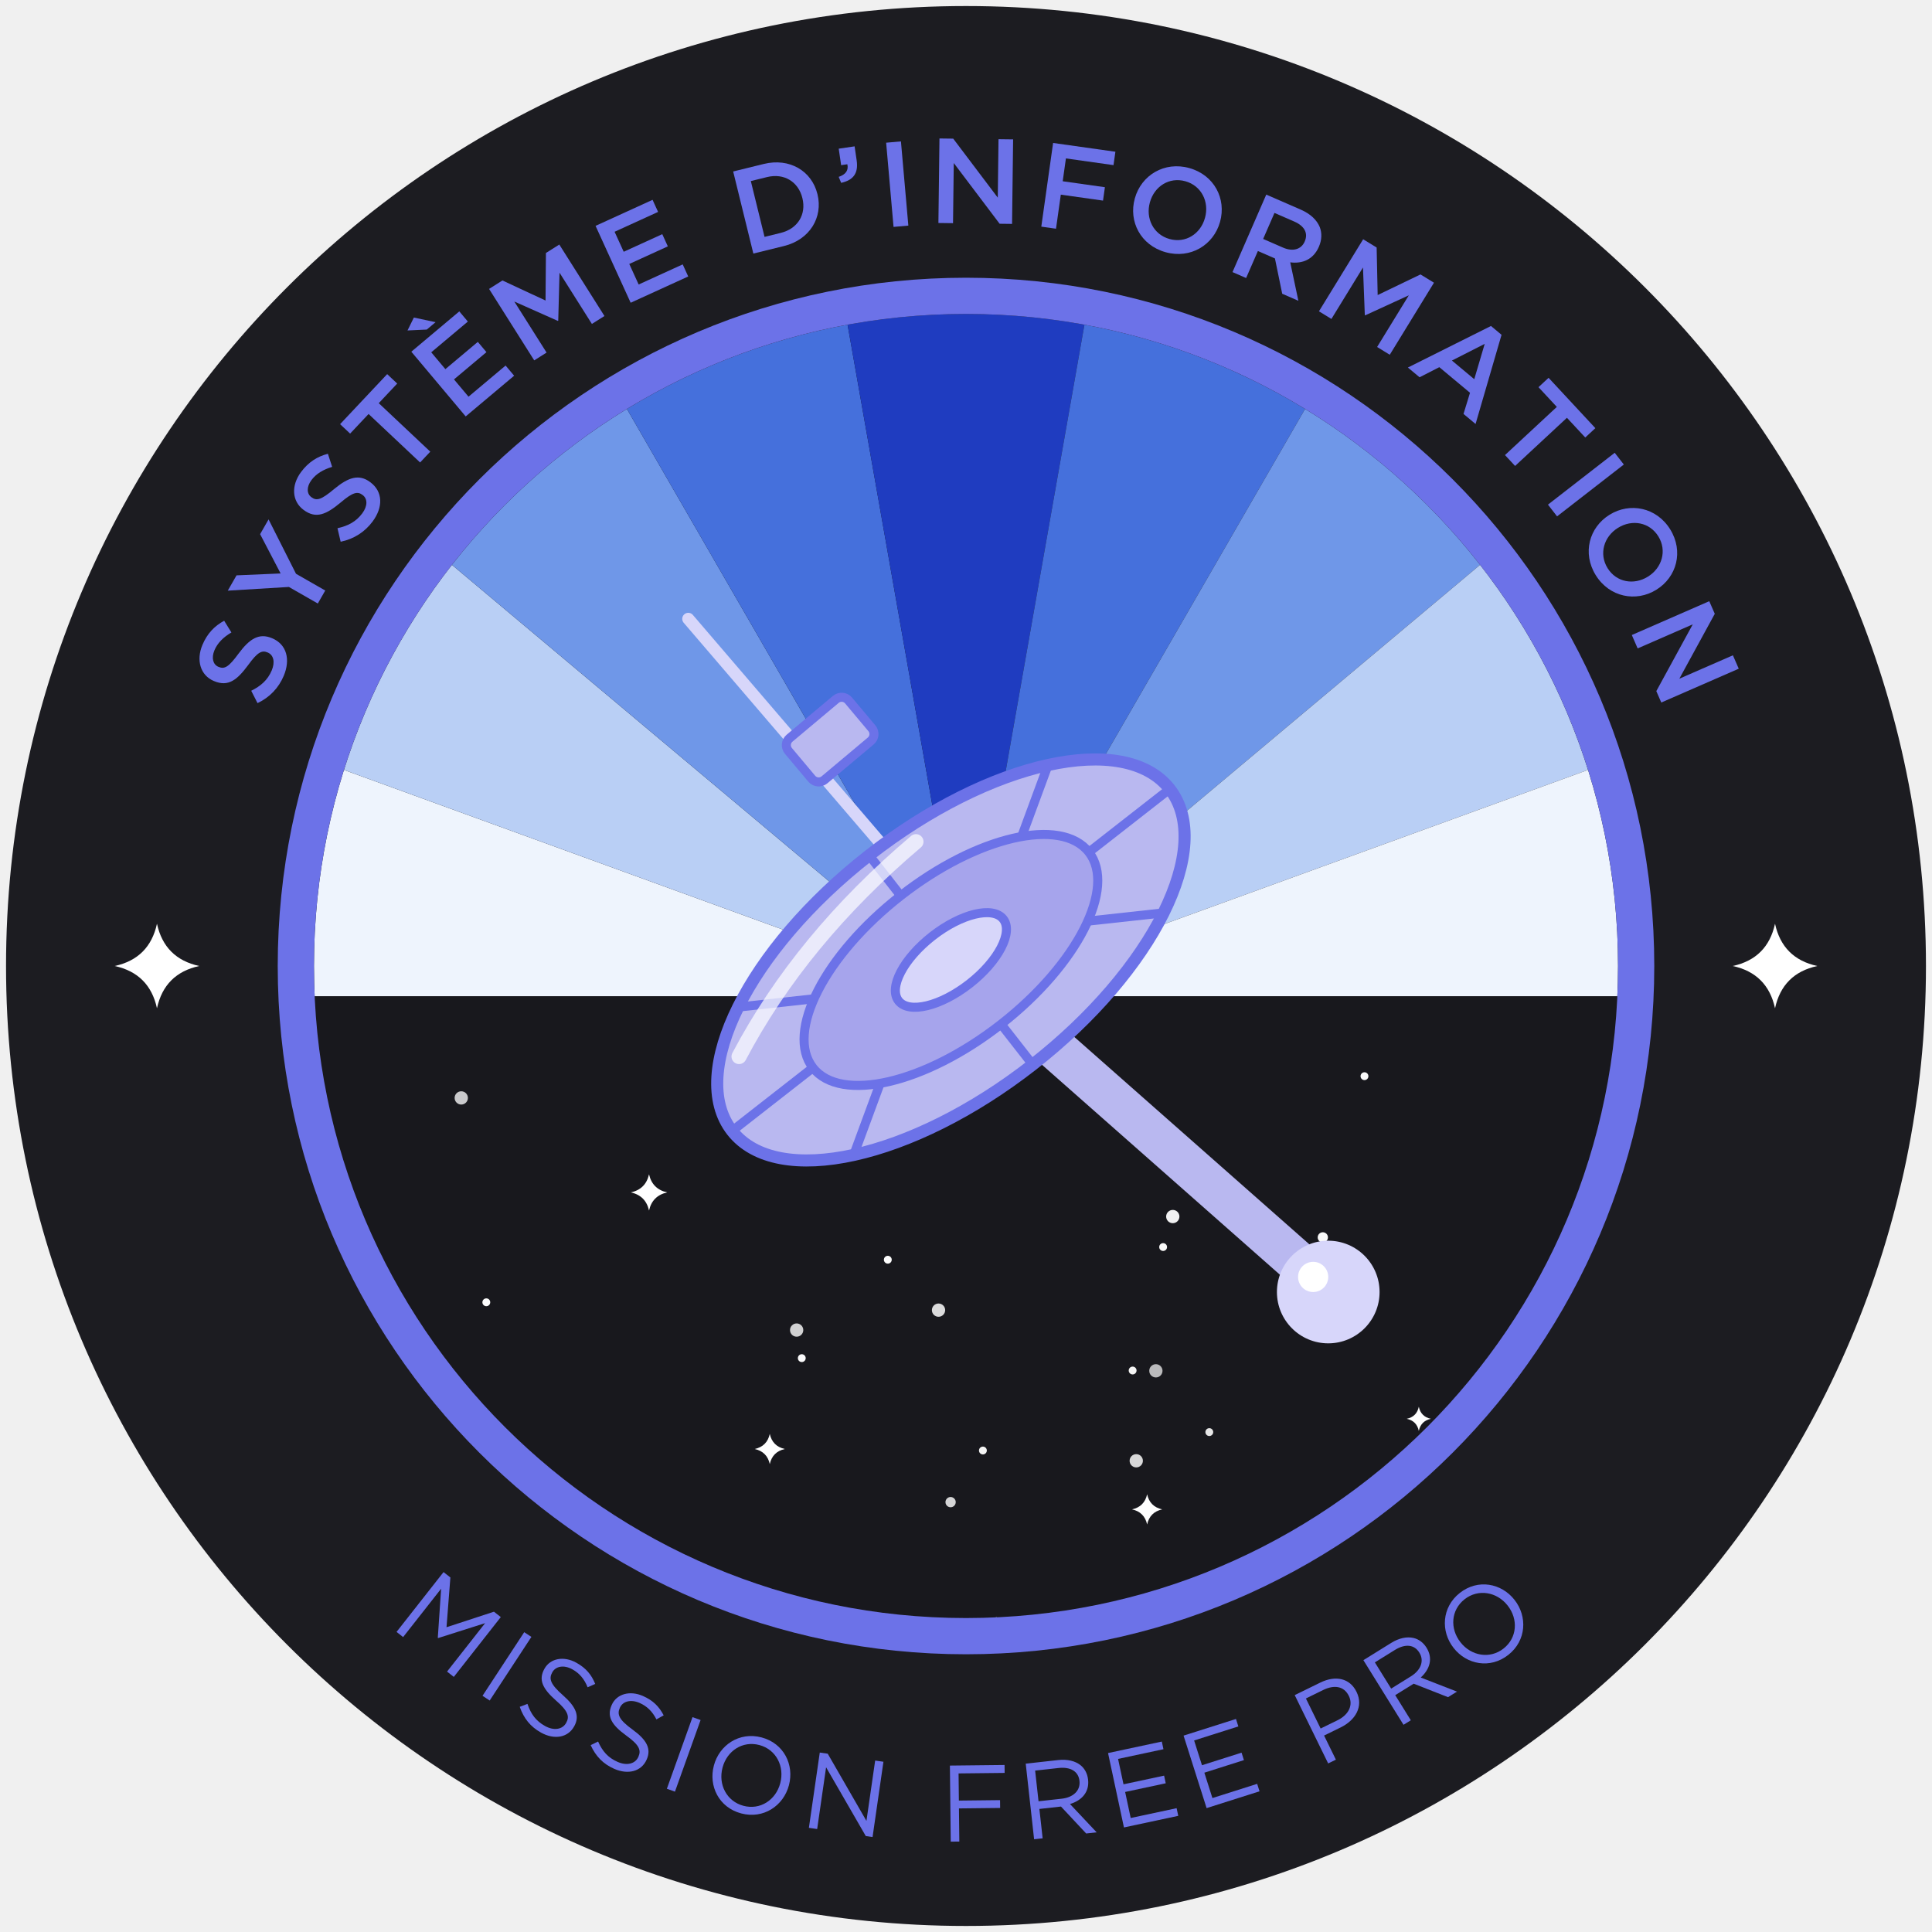
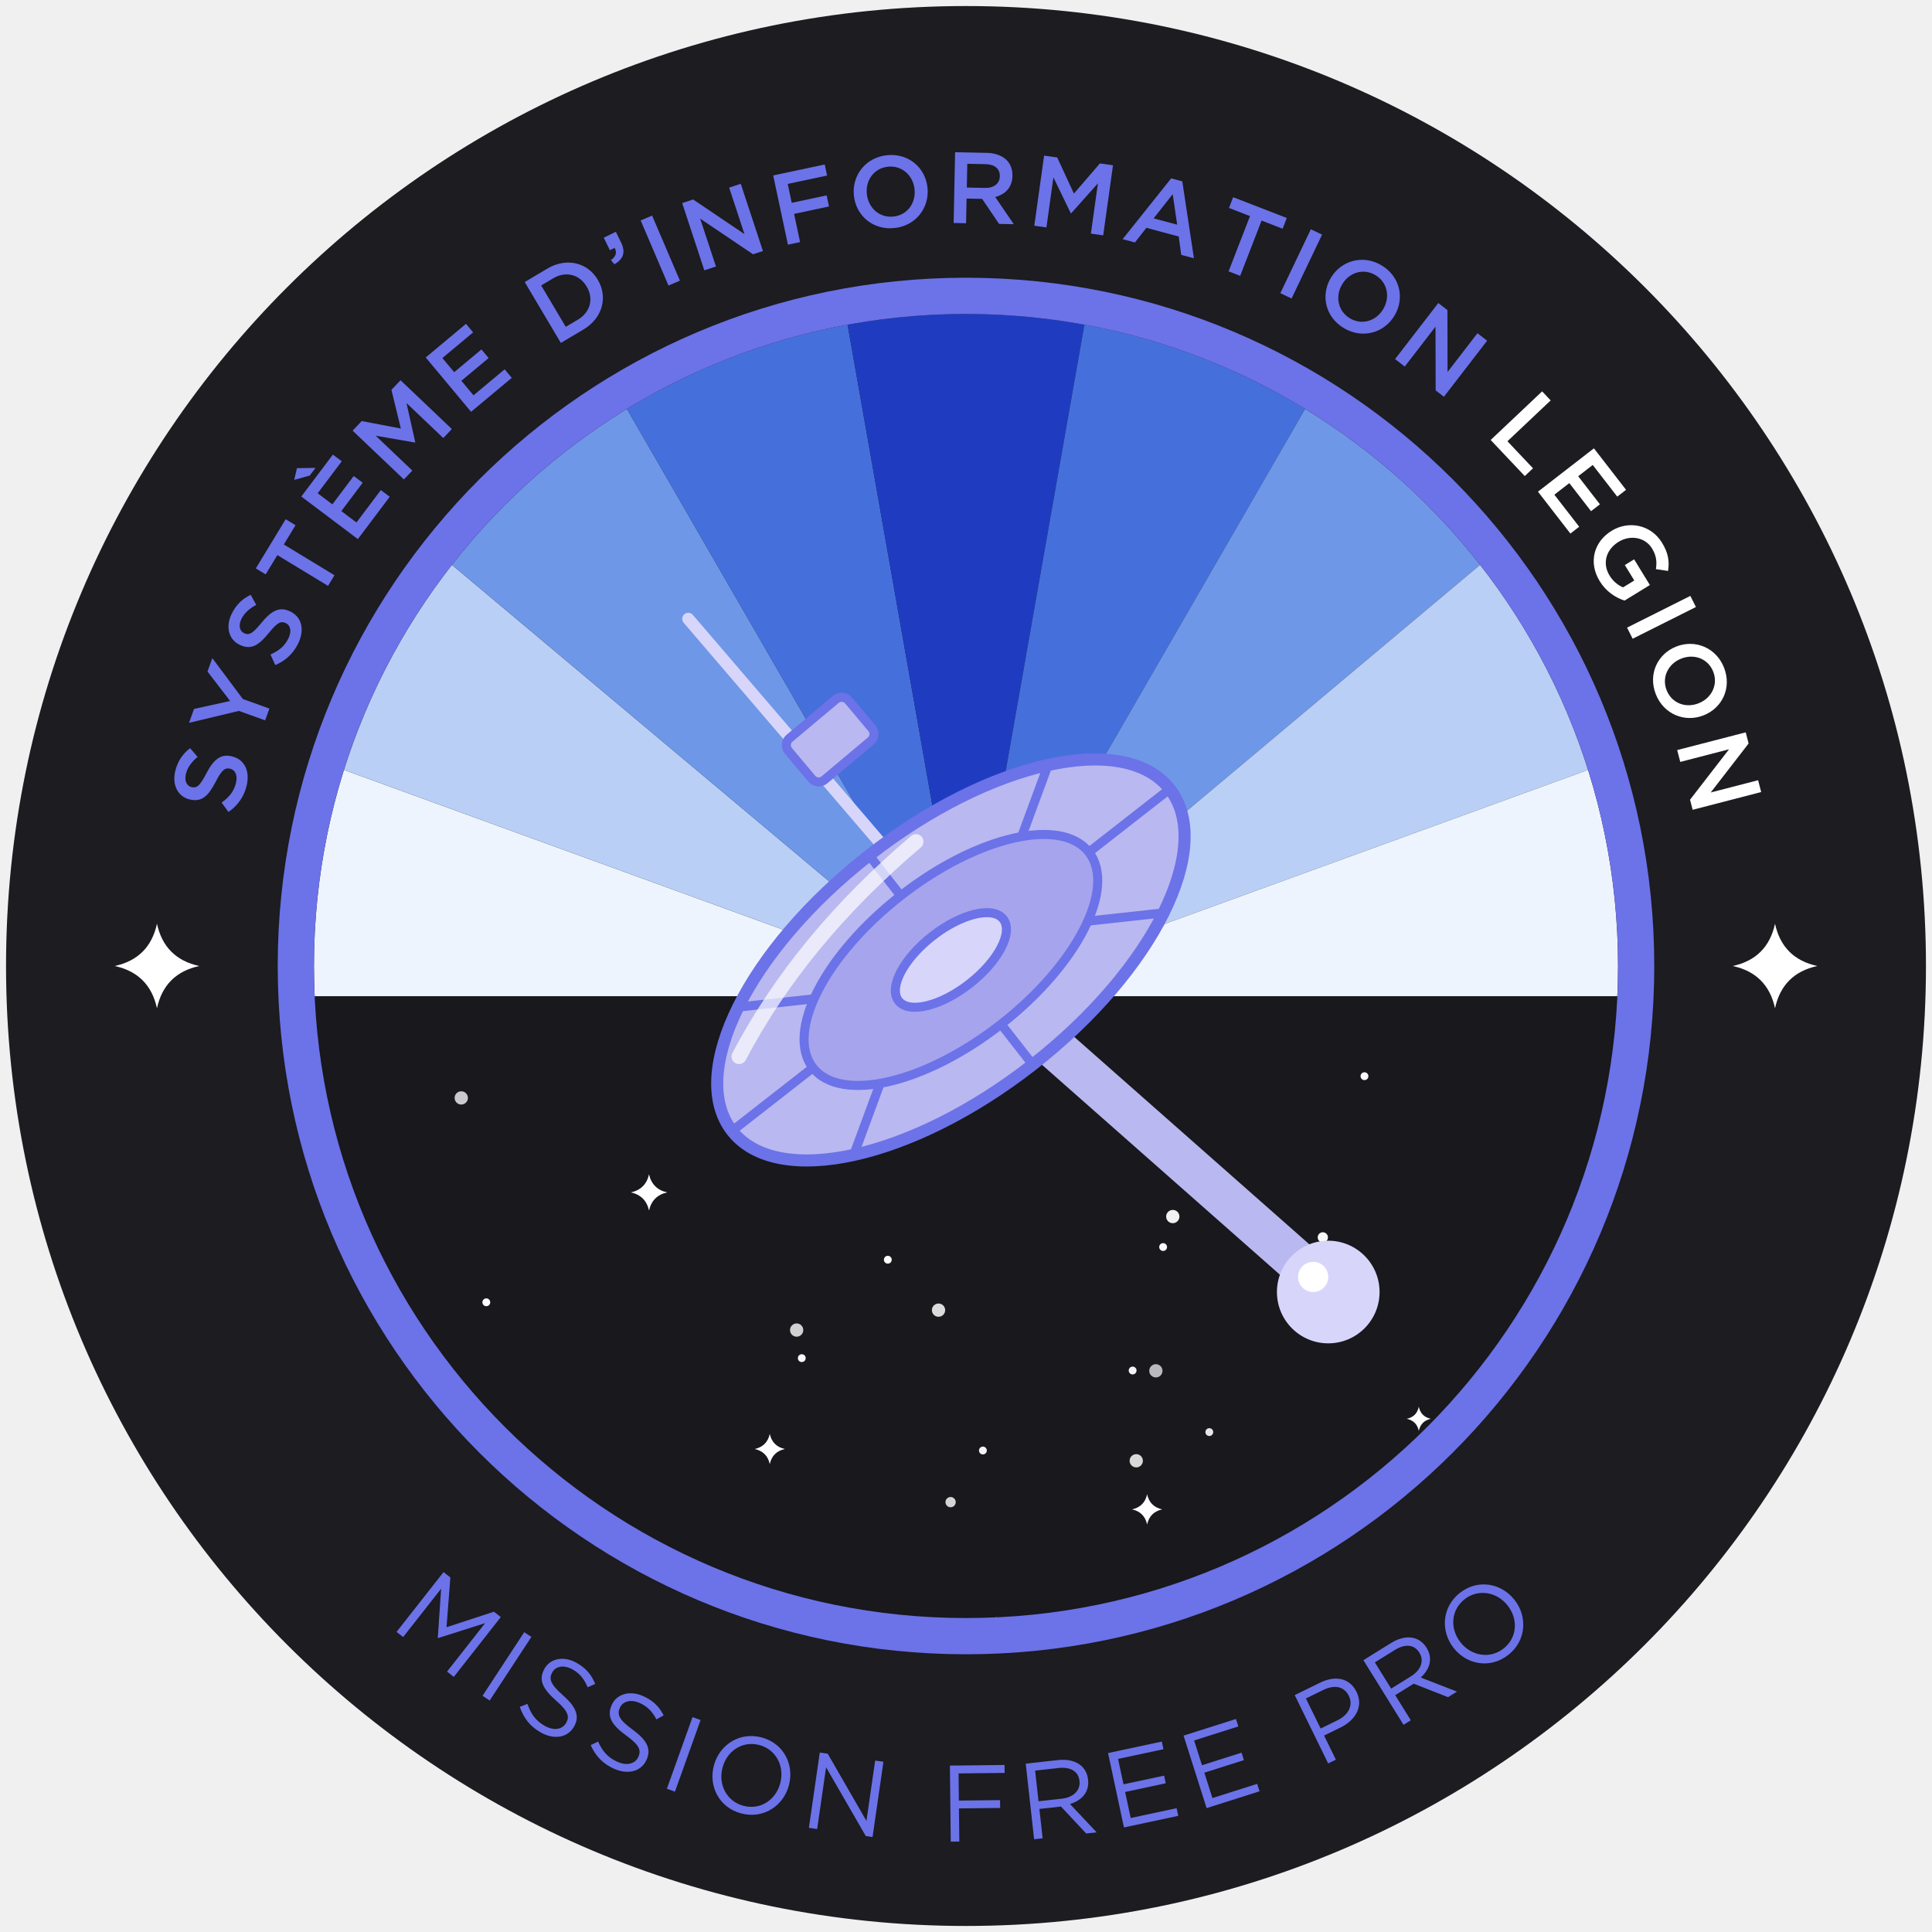
<svg xmlns="http://www.w3.org/2000/svg" width="640" height="640" viewBox="0 0 640 640">
  <defs>
    <clipPath id="disc">
      <circle cx="320" cy="320" r="216" />
    </clipPath>
  </defs>
  <circle cx="320" cy="320" r="318" fill="#1c1c21" />
  <g clip-path="url(#disc)">
    <rect width="640" height="640" fill="#18181d" />
    <path d="M320,330 L88.0,330.0 L102.0,250.7Z" fill="#eef4fd" />
    <path d="M320,330 L102.0,250.7 L142.3,180.9Z" fill="#b9cff5" />
    <path d="M320,330 L142.3,180.9 L204.0,129.1Z" fill="#6f97e8" />
    <path d="M320,330 L204.0,129.1 L279.7,101.5Z" fill="#4570dc" />
    <path d="M320,330 L279.7,101.5 L360.3,101.5Z" fill="#1f3cc0" />
    <path d="M320,330 L360.3,101.5 L436.0,129.1Z" fill="#4570dc" />
    <path d="M320,330 L436.0,129.1 L497.7,180.9Z" fill="#6f97e8" />
    <path d="M320,330 L497.7,180.9 L538.0,250.7Z" fill="#b9cff5" />
    <path d="M320,330 L538.0,250.7 L552.0,330.0Z" fill="#eef4fd" />
    <circle cx="382.9" cy="454.1" r="2.2" fill="#fff" opacity="0.70" />
    <circle cx="161.1" cy="431.4" r="1.3" fill="#fff" opacity="0.99" />
    <circle cx="400.6" cy="474.4" r="1.3" fill="#fff" opacity="0.89" />
    <circle cx="452.0" cy="356.5" r="1.3" fill="#fff" opacity="0.98" />
    <circle cx="263.9" cy="440.6" r="2.2" fill="#fff" opacity="0.80" />
    <circle cx="388.5" cy="403.0" r="2.2" fill="#fff" opacity="0.94" />
    <circle cx="152.8" cy="363.7" r="2.2" fill="#fff" opacity="0.77" />
    <circle cx="310.9" cy="434.0" r="2.2" fill="#fff" opacity="0.84" />
    <circle cx="375.2" cy="454.0" r="1.3" fill="#fff" opacity="0.95" />
    <circle cx="376.4" cy="483.9" r="2.2" fill="#fff" opacity="0.83" />
    <circle cx="314.9" cy="497.6" r="1.7" fill="#fff" opacity="0.82" />
    <circle cx="325.6" cy="480.5" r="1.3" fill="#fff" opacity="0.95" />
    <circle cx="294.1" cy="417.3" r="1.3" fill="#fff" opacity="0.99" />
    <circle cx="438.2" cy="409.9" r="1.7" fill="#fff" opacity="0.97" />
    <circle cx="385.3" cy="413.1" r="1.3" fill="#fff" opacity="0.97" />
    <circle cx="265.6" cy="449.9" r="1.3" fill="#fff" opacity="0.98" />
    <path d="M215,389 Q216.1,393.9 221,395 Q216.1,396.1 215,401 Q213.9,396.1 209,395 Q213.9,393.9 215,389Z" fill="#fff" />
    <path d="M440,414.5 Q441.0,419.0 445.5,420 Q441.0,421.0 440,425.5 Q439.0,421.0 434.5,420 Q439.0,419.0 440,414.5Z" fill="#fff" />
    <path d="M380,495 Q380.9,499.1 385,500 Q380.9,500.9 380,505 Q379.1,500.9 375,500 Q379.1,499.1 380,495Z" fill="#fff" />
    <path d="M255,475 Q255.9,479.1 260,480 Q255.9,480.9 255,485 Q254.1,480.9 250,480 Q254.1,479.1 255,475Z" fill="#fff" />
    <path d="M330,535.5 Q330.8,539.2 334.5,540 Q330.8,540.8 330,544.5 Q329.2,540.8 325.5,540 Q329.2,539.2 330,535.5Z" fill="#fff" />
    <path d="M470,466 Q470.7,469.3 474,470 Q470.7,470.7 470,474 Q469.3,470.7 466,470 Q469.3,469.3 470,466Z" fill="#fff" />
    <g stroke-linecap="round">
      <line x1="318" y1="310" x2="228" y2="205" stroke="#d7d6fa" stroke-width="4" />
      <rect x="262" y="236" width="26" height="18" rx="3" fill="#b9b8f0" stroke="#6c72e8" stroke-width="3" transform="rotate(-40 275 245)" />
      <line x1="330" y1="330" x2="432" y2="420" stroke="#b9b8f0" stroke-width="14" />
      <circle cx="440" cy="428" r="17" fill="#d7d6fa" />
      <circle cx="435" cy="423" r="5" fill="#ffffff" />
    </g>
    <g transform="rotate(-38 315 318)">
      <ellipse cx="315" cy="318" rx="92" ry="44" fill="#b9b8f0" />
      <ellipse cx="315" cy="318" rx="92" ry="44" fill="none" stroke="#6c72e8" stroke-width="4" />
      <ellipse cx="315" cy="318" rx="58" ry="27" fill="#a6a4ec" stroke="#6c72e8" stroke-width="3" />
      <ellipse cx="315" cy="318" rx="22" ry="10" fill="#d7d6fa" stroke="#6c72e8" stroke-width="3" />
      <g stroke="#6c72e8" stroke-width="3">
        <line x1="315" y1="274" x2="315" y2="291" />
        <line x1="315" y1="345" x2="315" y2="362" />
        <line x1="223" y1="318" x2="257" y2="318" />
        <line x1="373" y1="318" x2="407" y2="318" />
        <line x1="250" y1="287" x2="271" y2="300" />
        <line x1="380" y1="349" x2="359" y2="336" />
        <line x1="250" y1="349" x2="271" y2="336" />
        <line x1="380" y1="287" x2="359" y2="300" />
      </g>
      <path d="M240,300 Q280,282 330,280" stroke="#ffffff" stroke-width="5" fill="none" opacity=".7" stroke-linecap="round" />
    </g>
  </g>
  <circle cx="320" cy="320" r="222" fill="none" stroke="#6c72e8" stroke-width="12" />
-   <path fill="#6c72e8" transform="translate(93.38 224.30) rotate(-67.106) translate(-12.80 0) scale(0.04 -0.04)" d="M335 -10C482 -10 585 68 585 199V201C585 317 509 370 361 406C226 438 194 462 194 516V518C194 564 236 601 308 601C372 601 435 576 498 529L564 622C493 679 412 710 310 710C171 710 71 627 71 507V505C71 376 155 332 304 296C434 266 462 239 462 189V187C462 135 414 99 338 99C252 99 184 132 117 190L43 102C127 27 228 -10 335 -10Z" />
-   <path fill="#6c72e8" transform="translate(106.51 197.77) rotate(-60.207) translate(-14.32 0) scale(0.04 -0.04)" d="M296 0H420V279L698 700H557L359 391L164 700H18L296 276Z" />
-   <path fill="#6c72e8" transform="translate(122.74 173.01) rotate(-53.308) translate(-12.80 0) scale(0.04 -0.04)" d="M335 -10C482 -10 585 68 585 199V201C585 317 509 370 361 406C226 438 194 462 194 516V518C194 564 236 601 308 601C372 601 435 576 498 529L564 622C493 679 412 710 310 710C171 710 71 627 71 507V505C71 376 155 332 304 296C434 266 462 239 462 189V187C462 135 414 99 338 99C252 99 184 132 117 190L43 102C127 27 228 -10 335 -10Z" />
-   <path fill="#6c72e8" transform="translate(140.85 151.41) rotate(-46.740) translate(-12.90 0) scale(0.04 -0.04)" d="M261 0H384V586H607V700H38V586H261Z" />
-   <path fill="#6c72e8" transform="translate(161.77 131.64) rotate(-40.033) translate(-13.40 0) scale(0.04 -0.04)" d="M401 758 288 903 179 855 306 758ZM90 0H614V110H213V297H564V408H213V590H609V700H90Z" />
-   <path fill="#6c72e8" transform="translate(188.60 112.03) rotate(-32.286) translate(-17.36 0) scale(0.04 -0.04)" d="M90 0H211V500L430 172H434L655 502V0H778V700H647L434 369L221 700H90Z" />
-   <path fill="#6c72e8" transform="translate(217.83 96.22) rotate(-24.539) translate(-13.40 0) scale(0.04 -0.04)" d="M90 0H614V110H213V297H564V408H213V590H609V700H90Z" />
-   <path fill="#6c72e8" transform="translate(261.25 81.12) rotate(-13.816) translate(-15.64 0) scale(0.04 -0.04)" d="M90 0H351C571 0 723 153 723 350V352C723 549 571 700 351 700H90ZM351 588C498 588 594 487 594 350V348C594 211 498 112 351 112H213V588Z" />
-   <path fill="#6c72e8" transform="translate(284.33 76.60) rotate(-8.338) translate(-5.38 0) scale(0.04 -0.04)" d="M52 417C153 425 206 472 206 583V700H73V562H125C129 511 100 480 39 469Z" />
-   <path fill="#6c72e8" transform="translate(298.45 74.95) rotate(-5.026) translate(-6.34 0) scale(0.04 -0.04)" d="M97 0H220V700H97Z" />
-   <path fill="#6c72e8" transform="translate(323.06 74.02) rotate(0.713) translate(-15.80 0) scale(0.04 -0.04)" d="M90 0H211V498L597 0H700V700H579V216L204 700H90Z" />
-   <path fill="#6c72e8" transform="translate(354.37 76.41) rotate(8.031) translate(-13.12 0) scale(0.04 -0.04)" d="M90 0H213V285H566V397H213V588H611V700H90Z" />
-   <path fill="#6c72e8" transform="translate(386.27 83.09) rotate(15.628) translate(-17.00 0) scale(0.04 -0.04)" d="M424 -12C639 -12 791 153 791 350V352C791 549 641 712 426 712C211 712 59 547 59 350V348C59 151 209 -12 424 -12ZM426 102C287 102 188 214 188 350V352C188 488 285 598 424 598C563 598 662 486 662 350V348C662 212 565 102 426 102Z" />
-   <path fill="#6c72e8" transform="translate(418.24 94.47) rotate(23.538) translate(-14.46 0) scale(0.04 -0.04)" d="M90 0H213V244H367L539 0H685L496 265C593 293 662 362 662 477V479C662 540 641 592 604 630C559 674 490 700 402 700H90ZM213 353V588H392C483 588 537 547 537 472V470C537 399 481 353 393 353Z" />
-   <path fill="#6c72e8" transform="translate(448.65 110.32) rotate(31.531) translate(-17.36 0) scale(0.04 -0.04)" d="M90 0H211V500L430 172H434L655 502V0H778V700H647L434 369L221 700H90Z" />
-   <path fill="#6c72e8" transform="translate(477.59 131.10) rotate(39.837) translate(-15.80 0) scale(0.04 -0.04)" d="M30 0H156L228 169H559L630 0H760L452 705H338ZM273 278 393 558 514 278Z" />
-   <path fill="#6c72e8" transform="translate(500.22 152.55) rotate(47.104) translate(-12.90 0) scale(0.04 -0.04)" d="M261 0H384V586H607V700H38V586H261Z" />
-   <path fill="#6c72e8" transform="translate(514.29 169.11) rotate(52.167) translate(-6.34 0) scale(0.04 -0.04)" d="M97 0H220V700H97Z" />
-   <path fill="#6c72e8" transform="translate(529.04 190.32) rotate(58.185) translate(-17.00 0) scale(0.04 -0.04)" d="M424 -12C639 -12 791 153 791 350V352C791 549 641 712 426 712C211 712 59 547 59 350V348C59 151 209 -12 424 -12ZM426 102C287 102 188 214 188 350V352C188 488 285 598 424 598C563 598 662 486 662 350V348C662 212 565 102 426 102Z" />
-   <path fill="#6c72e8" transform="translate(545.44 221.54) rotate(66.407) translate(-15.80 0) scale(0.04 -0.04)" d="M90 0H211V498L597 0H700V700H579V216L204 700H90Z" />
+   <path fill="#6c72e8" transform="translate(81.23 260.79) rotate(-76.074) translate(-10.72 0) scale(0.0335 -0.0335)" d="M335 -10C482 -10 585 68 585 199V201C585 317 509 370 361 406C226 438 194 462 194 516V518C194 564 236 601 308 601C372 601 435 576 498 529L564 622C493 679 412 710 310 710C171 710 71 627 71 507V505C71 376 155 332 304 296C434 266 462 239 462 189V187C462 135 414 99 338 99C252 99 184 132 117 190L43 102C127 27 228 -10 335 -10Z" />
+   <path fill="#6c72e8" transform="translate(88.54 236.68) rotate(-70.201) translate(-11.99 0) scale(0.0335 -0.0335)" d="M296 0H420V279L698 700H557L359 391L164 700H18L296 276Z" />
+   <path fill="#6c72e8" transform="translate(98.28 213.43) rotate(-64.329) translate(-10.72 0) scale(0.0335 -0.0335)" d="M335 -10C482 -10 585 68 585 199V201C585 317 509 370 361 406C226 438 194 462 194 516V518C194 564 236 601 308 601C372 601 435 576 498 529L564 622C493 679 412 710 310 710C171 710 71 627 71 507V505C71 376 155 332 304 296C434 266 462 239 462 189V187C462 135 414 99 338 99C252 99 184 132 117 190L43 102C127 27 228 -10 335 -10Z" />
+   <path fill="#6c72e8" transform="translate(109.73 192.32) rotate(-58.734) translate(-10.80 0) scale(0.0335 -0.0335)" d="M261 0H384V586H607V700H38V586H261Z" />
+   <path fill="#6c72e8" transform="translate(123.48 172.03) rotate(-53.021) translate(-11.22 0) scale(0.0335 -0.0335)" d="M401 758 288 903 179 855 306 758ZM90 0H614V110H213V297H564V408H213V590H609V700H90Z" />
+   <path fill="#6c72e8" transform="translate(141.74 150.47) rotate(-46.439) translate(-14.54 0) scale(0.0335 -0.0335)" d="M90 0H211V500L430 172H434L655 502V0H778V700H647L434 369L221 700H90Z" />
+   <path fill="#6c72e8" transform="translate(162.35 131.16) rotate(-39.857) translate(-11.22 0) scale(0.0335 -0.0335)" d="M90 0H614V110H213V297H564V408H213V590H609V700H90Z" />
+   <path fill="#6c72e8" transform="translate(194.46 108.45) rotate(-30.687) translate(-13.10 0) scale(0.0335 -0.0335)" d="M90 0H351C571 0 723 153 723 350V352C723 549 571 700 351 700H90ZM351 588C498 588 594 487 594 350V348C594 211 498 112 351 112H213V588Z" />
+   <path fill="#6c72e8" transform="translate(212.14 98.90) rotate(-26.004) translate(-4.51 0) scale(0.0335 -0.0335)" d="M52 417C153 425 206 472 206 583V700H73V562H125C129 511 100 480 39 469Z" />
+   <path fill="#6c72e8" transform="translate(223.34 93.78) rotate(-23.136) translate(-5.31 0) scale(0.0335 -0.0335)" d="M97 0H220V700H97Z" />
+   <path fill="#6c72e8" transform="translate(243.02 86.35) rotate(-18.235) translate(-13.23 0) scale(0.0335 -0.0335)" d="M90 0H211V498L597 0H700V700H579V216L204 700H90Z" />
+   <path fill="#6c72e8" transform="translate(268.81 79.39) rotate(-12.011) translate(-10.99 0) scale(0.0335 -0.0335)" d="M90 0H213V285H566V397H213V588H611V700H90Z" />
+   <path fill="#6c72e8" transform="translate(296.19 75.15) rotate(-5.554) translate(-14.24 0) scale(0.0335 -0.0335)" d="M424 -12C639 -12 791 153 791 350V352C791 549 641 712 426 712C211 712 59 547 59 350V348C59 151 209 -12 424 -12ZM426 102C287 102 188 214 188 350V352C188 488 285 598 424 598C563 598 662 486 662 350V348C662 212 565 102 426 102Z" />
+   <path fill="#6c72e8" transform="translate(325.00 74.05) rotate(1.165) translate(-12.11 0) scale(0.0335 -0.0335)" d="M90 0H213V244H367L539 0H685L496 265C593 293 662 362 662 477V479C662 540 641 592 604 630C559 674 490 700 402 700H90ZM213 353V588H392C483 588 537 547 537 472V470C537 399 481 353 393 353Z" />
+   <path fill="#6c72e8" transform="translate(354.04 76.37) rotate(7.954) translate(-14.54 0) scale(0.0335 -0.0335)" d="M90 0H211V500L430 172H434L655 502V0H778V700H647L434 369L221 700H90Z" />
+   <path fill="#6c72e8" transform="translate(383.69 82.39) rotate(15.005) translate(-13.23 0) scale(0.0335 -0.0335)" d="M30 0H156L228 169H559L630 0H760L452 705H338ZM273 278 393 558 514 278Z" />
+   <path fill="#6c72e8" transform="translate(408.90 90.63) rotate(21.185) translate(-10.80 0) scale(0.0335 -0.0335)" d="M261 0H384V586H607V700H38V586H261Z" />
+   <path fill="#6c72e8" transform="translate(425.99 98.00) rotate(25.520) translate(-5.31 0) scale(0.0335 -0.0335)" d="M97 0H220V700H97Z" />
+   <path fill="#6c72e8" transform="translate(445.43 108.38) rotate(30.656) translate(-14.24 0) scale(0.0335 -0.0335)" d="M424 -12C639 -12 791 153 791 350V352C791 549 641 712 426 712C211 712 59 547 59 350V348C59 151 209 -12 424 -12ZM426 102C287 102 188 214 188 350V352C188 488 285 598 424 598C563 598 662 486 662 350V348C662 212 565 102 426 102Z" />
+   <path fill="#6c72e8" transform="translate(470.22 125.19) rotate(37.636) translate(-13.23 0) scale(0.0335 -0.0335)" d="M90 0H211V498L597 0H700V700H579V216L204 700H90Z" />
+   <path fill="#ffffff" transform="translate(498.84 151.08) rotate(46.634) translate(-10.35 0) scale(0.0335 -0.0335)" d="M90 0H581V112H213V700H90Z" />
+   <path fill="#ffffff" transform="translate(514.49 169.36) rotate(52.241) translate(-11.22 0) scale(0.0335 -0.0335)" d="M90 0H614V110H213V297H564V408H213V590H609V700H90Z" />
+   <path fill="#ffffff" transform="translate(529.74 191.45) rotate(58.496) translate(-13.13 0) scale(0.0335 -0.0335)" d="M422 -12C546 -12 645 38 714 97V391H416V283H595V153C552 121 492 100 426 100C283 100 188 206 188 350V352C188 486 286 598 415 598C504 598 557 569 611 524L689 617C617 678 542 712 420 712C209 712 59 546 59 350V348C59 144 203 -12 422 -12Z" />
+   <path fill="#ffffff" transform="translate(539.91 209.75) rotate(63.373) translate(-5.31 0) scale(0.0335 -0.0335)" d="M97 0H220V700H97Z" />
+   <path fill="#ffffff" transform="translate(548.90 229.87) rotate(68.508) translate(-14.24 0) scale(0.0335 -0.0335)" d="M424 -12C639 -12 791 153 791 350V352C791 549 641 712 426 712C211 712 59 547 59 350V348C59 151 209 -12 424 -12ZM426 102C287 102 188 214 188 350V352C188 488 285 598 424 598C563 598 662 486 662 350V348C662 212 565 102 426 102Z" />
+   <path fill="#ffffff" transform="translate(558.15 258.36) rotate(75.489) translate(-13.23 0) scale(0.0335 -0.0335)" d="M90 0H211V498L597 0H700V700H579V216L204 700H90Z" />
  <path fill="#6c72e8" transform="translate(140.84 548.04) rotate(38.154) translate(-15.62 0) scale(0.036 -0.036)" d="M99 0H176V566L431 192H435L690 567V0H769V700H689L434 318L179 700H99Z" />
  <path fill="#6c72e8" transform="translate(161.03 562.54) rotate(33.242) translate(-5.24 0) scale(0.036 -0.036)" d="M106 0H185V700H106Z" />
  <path fill="#6c72e8" transform="translate(178.78 573.29) rotate(29.141) translate(-11.52 0) scale(0.036 -0.036)" d="M339 -10C478 -10 578 68 578 188V190C578 297 506 354 350 388C196 421 160 458 160 524V526C160 589 218 639 309 639C381 639 446 616 511 563L557 624C486 681 413 710 311 710C178 710 81 629 81 519V517C81 402 155 350 316 315C463 284 498 247 498 182V180C498 111 436 61 342 61C245 61 175 94 102 160L53 102C137 27 228 -10 339 -10Z" />
  <path fill="#6c72e8" transform="translate(202.98 585.34) rotate(23.799) translate(-11.52 0) scale(0.036 -0.036)" d="M339 -10C478 -10 578 68 578 188V190C578 297 506 354 350 388C196 421 160 458 160 524V526C160 589 218 639 309 639C381 639 446 616 511 563L557 624C486 681 413 710 311 710C178 710 81 629 81 519V517C81 402 155 350 316 315C463 284 498 247 498 182V180C498 111 436 61 342 61C245 61 175 94 102 160L53 102C137 27 228 -10 339 -10Z" />
  <path fill="#6c72e8" transform="translate(222.25 593.03) rotate(19.697) translate(-5.24 0) scale(0.036 -0.036)" d="M106 0H185V700H106Z" />
  <path fill="#6c72e8" transform="translate(245.68 600.31) rotate(14.849) translate(-15.30 0) scale(0.036 -0.036)" d="M424 -12C637 -12 782 157 782 350V352C782 545 639 712 426 712C213 712 68 543 68 350V348C68 155 211 -12 424 -12ZM426 61C266 61 150 191 150 350V352C150 511 264 639 424 639C584 639 700 509 700 350V348C700 189 586 61 426 61Z" />
  <path fill="#6c72e8" transform="translate(278.50 607.02) rotate(8.227) translate(-14.22 0) scale(0.036 -0.036)" d="M99 0H176V574L628 0H691V700H614V139L173 700H99Z" />
  <path fill="#6c72e8" transform="translate(323.19 609.98) rotate(-0.630) translate(-11.81 0) scale(0.036 -0.036)" d="M99 0H178V305H557V377H178V627H602V700H99Z" />
  <path fill="#6c72e8" transform="translate(351.95 608.24) rotate(-6.324) translate(-13.01 0) scale(0.036 -0.036)" d="M99 0H178V272H378L581 0H678L463 286C573 306 653 374 653 490V492C653 547 633 596 599 630C555 674 486 700 400 700H99ZM178 343V627H394C507 627 573 575 573 489V487C573 397 498 343 393 343Z" />
  <path fill="#6c72e8" transform="translate(380.63 603.59) rotate(-12.068) translate(-12.06 0) scale(0.036 -0.036)" d="M99 0H610V72H178V317H560V389H178V628H605V700H99Z" />
  <path fill="#6c72e8" transform="translate(407.80 596.39) rotate(-17.624) translate(-12.06 0) scale(0.036 -0.036)" d="M99 0H610V72H178V317H560V389H178V628H605V700H99Z" />
  <path fill="#6c72e8" transform="translate(447.57 580.44) rotate(-26.097) translate(-12.02 0) scale(0.036 -0.036)" d="M99 0H178V247H348C497 247 623 325 623 476V478C623 616 519 700 361 700H99ZM178 319V627H355C468 627 543 575 543 475V473C543 381 467 319 351 319Z" />
  <path fill="#6c72e8" transform="translate(472.96 566.38) rotate(-31.834) translate(-13.01 0) scale(0.036 -0.036)" d="M99 0H178V272H378L581 0H678L463 286C573 306 653 374 653 490V492C653 547 633 596 599 630C555 674 486 700 400 700H99ZM178 343V627H394C507 627 573 575 573 489V487C573 397 498 343 393 343Z" />
  <path fill="#6c72e8" transform="translate(499.41 547.84) rotate(-38.218) translate(-15.30 0) scale(0.036 -0.036)" d="M424 -12C637 -12 782 157 782 350V352C782 545 639 712 426 712C213 712 68 543 68 350V348C68 155 211 -12 424 -12ZM426 61C266 61 150 191 150 350V352C150 511 264 639 424 639C584 639 700 509 700 350V348C700 189 586 61 426 61Z" />
  <path d="M52,306 Q54.5,317.5 66,320 Q54.5,322.5 52,334 Q49.5,322.5 38,320 Q49.5,317.5 52,306Z" fill="#fff" />
  <path d="M588,306 Q590.5,317.5 602,320 Q590.5,322.5 588,334 Q585.5,322.5 574,320 Q585.5,317.5 588,306Z" fill="#fff" />
</svg>
